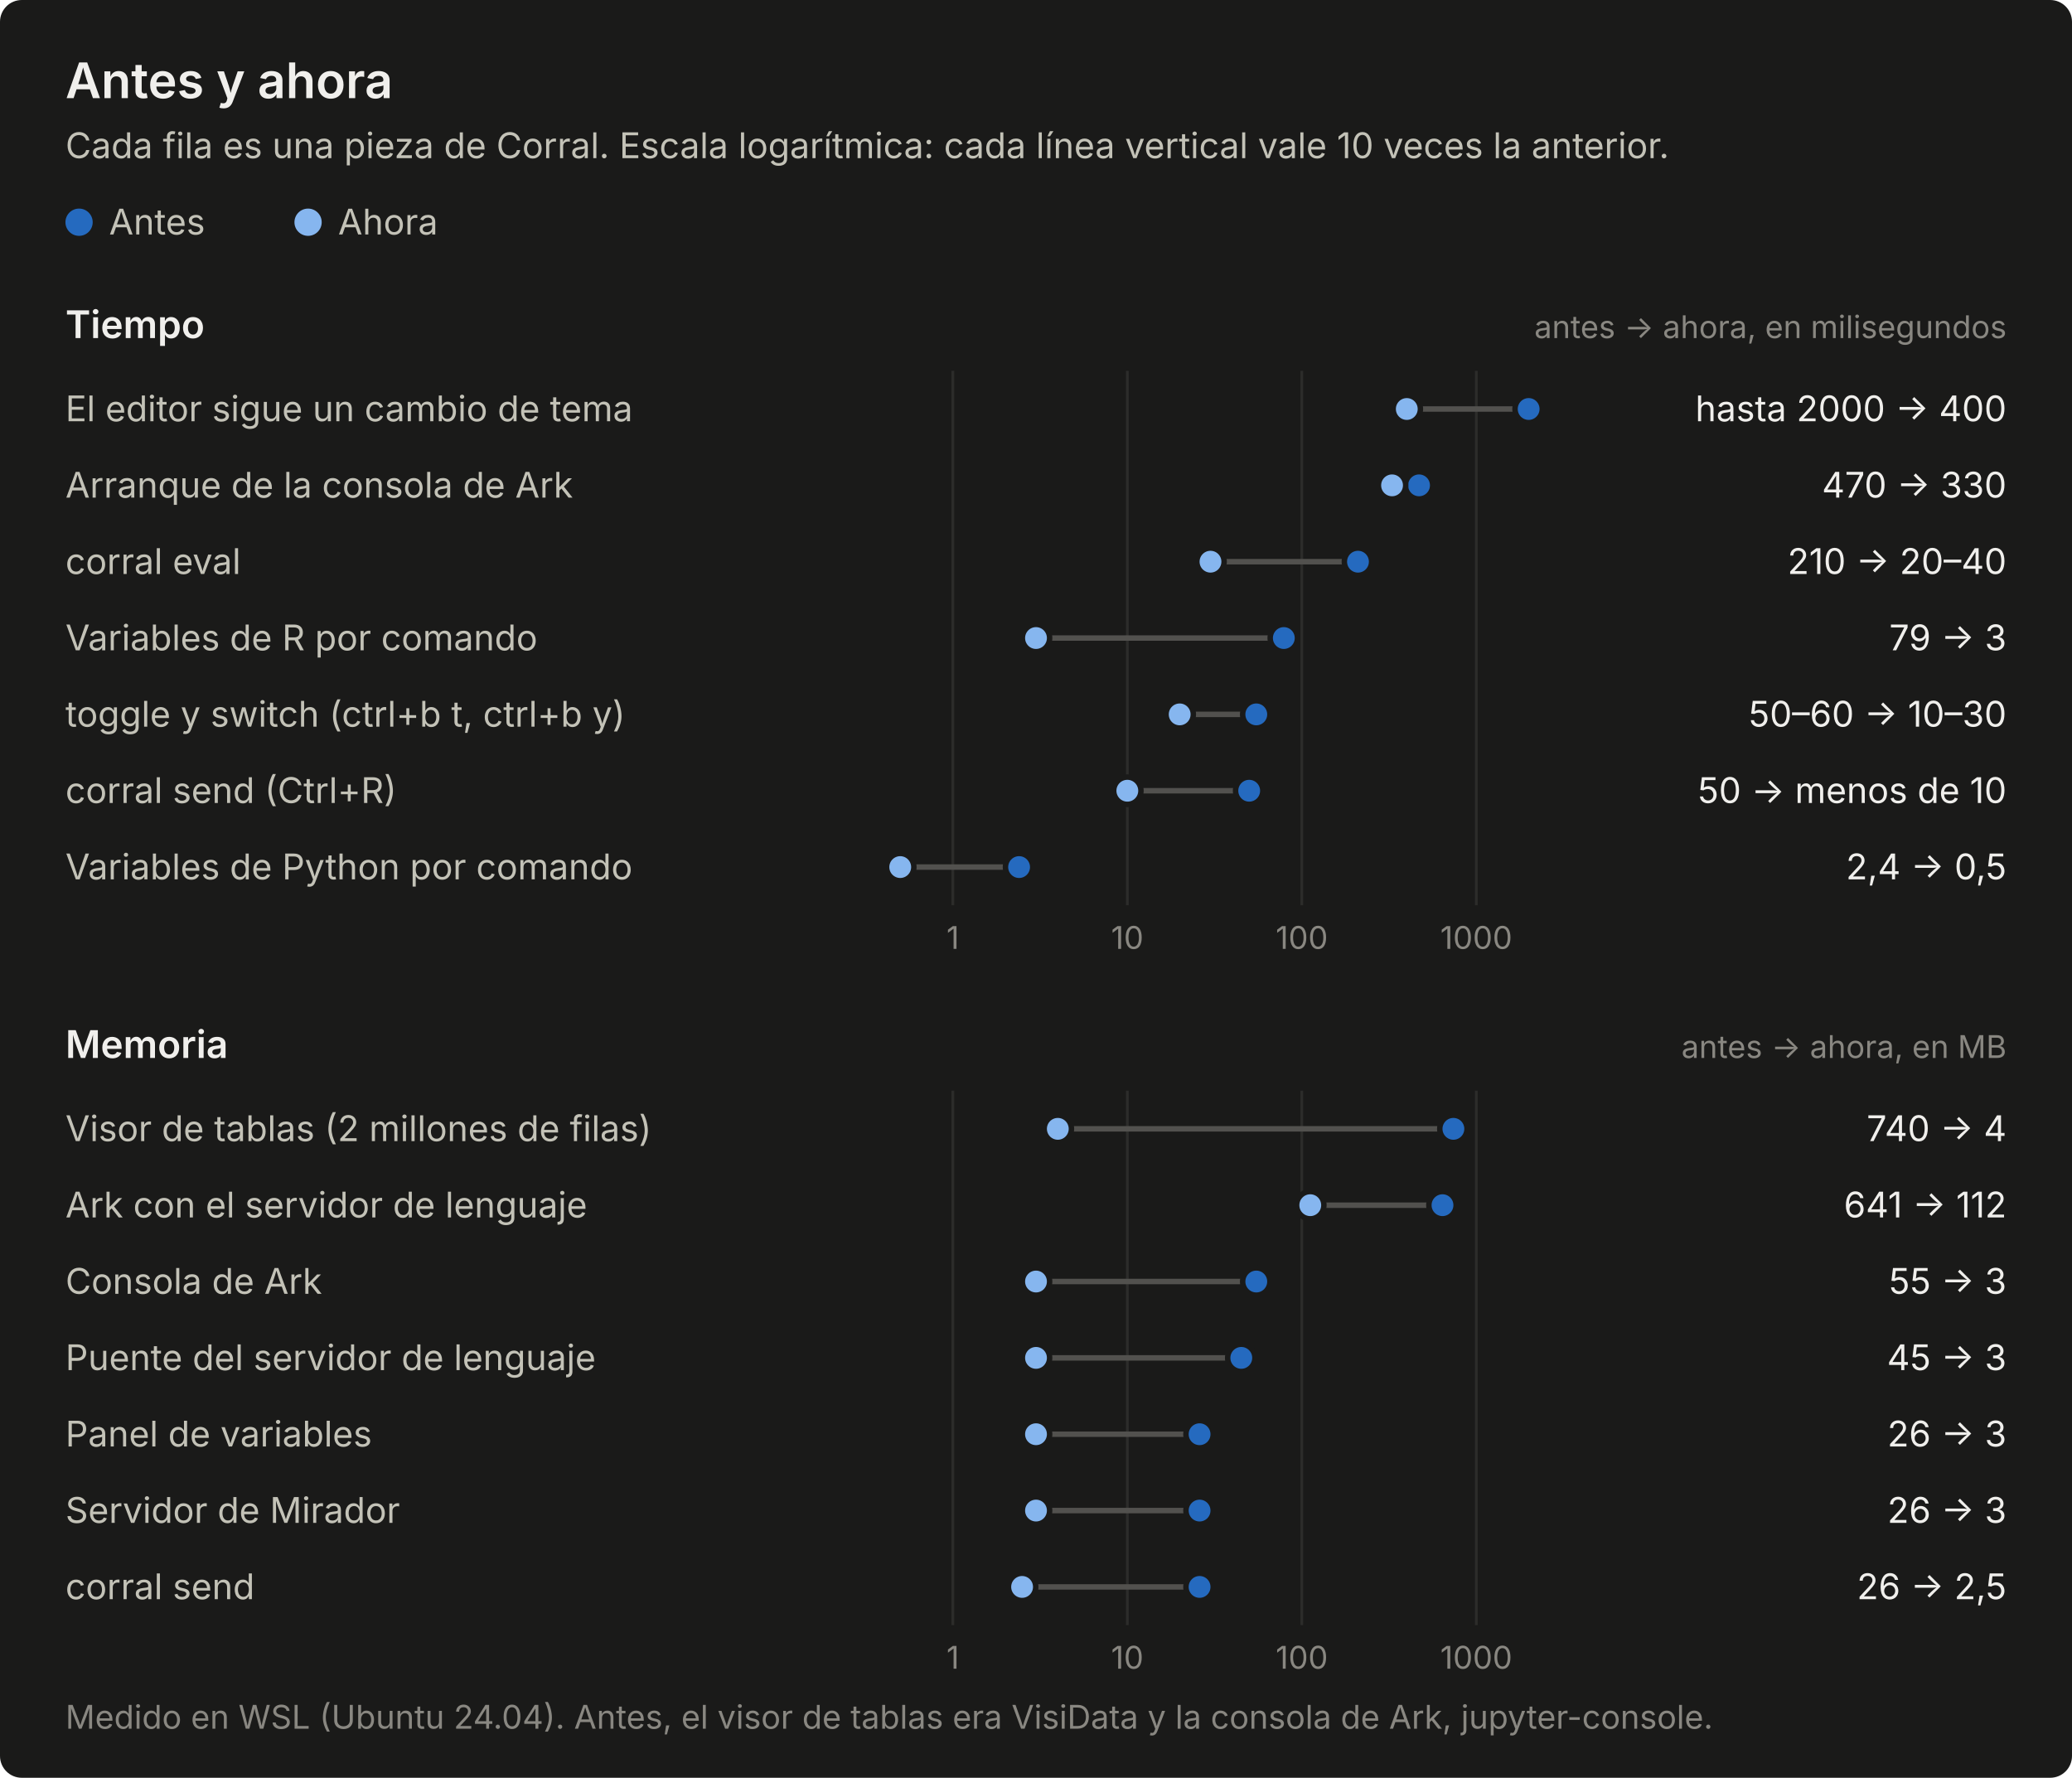
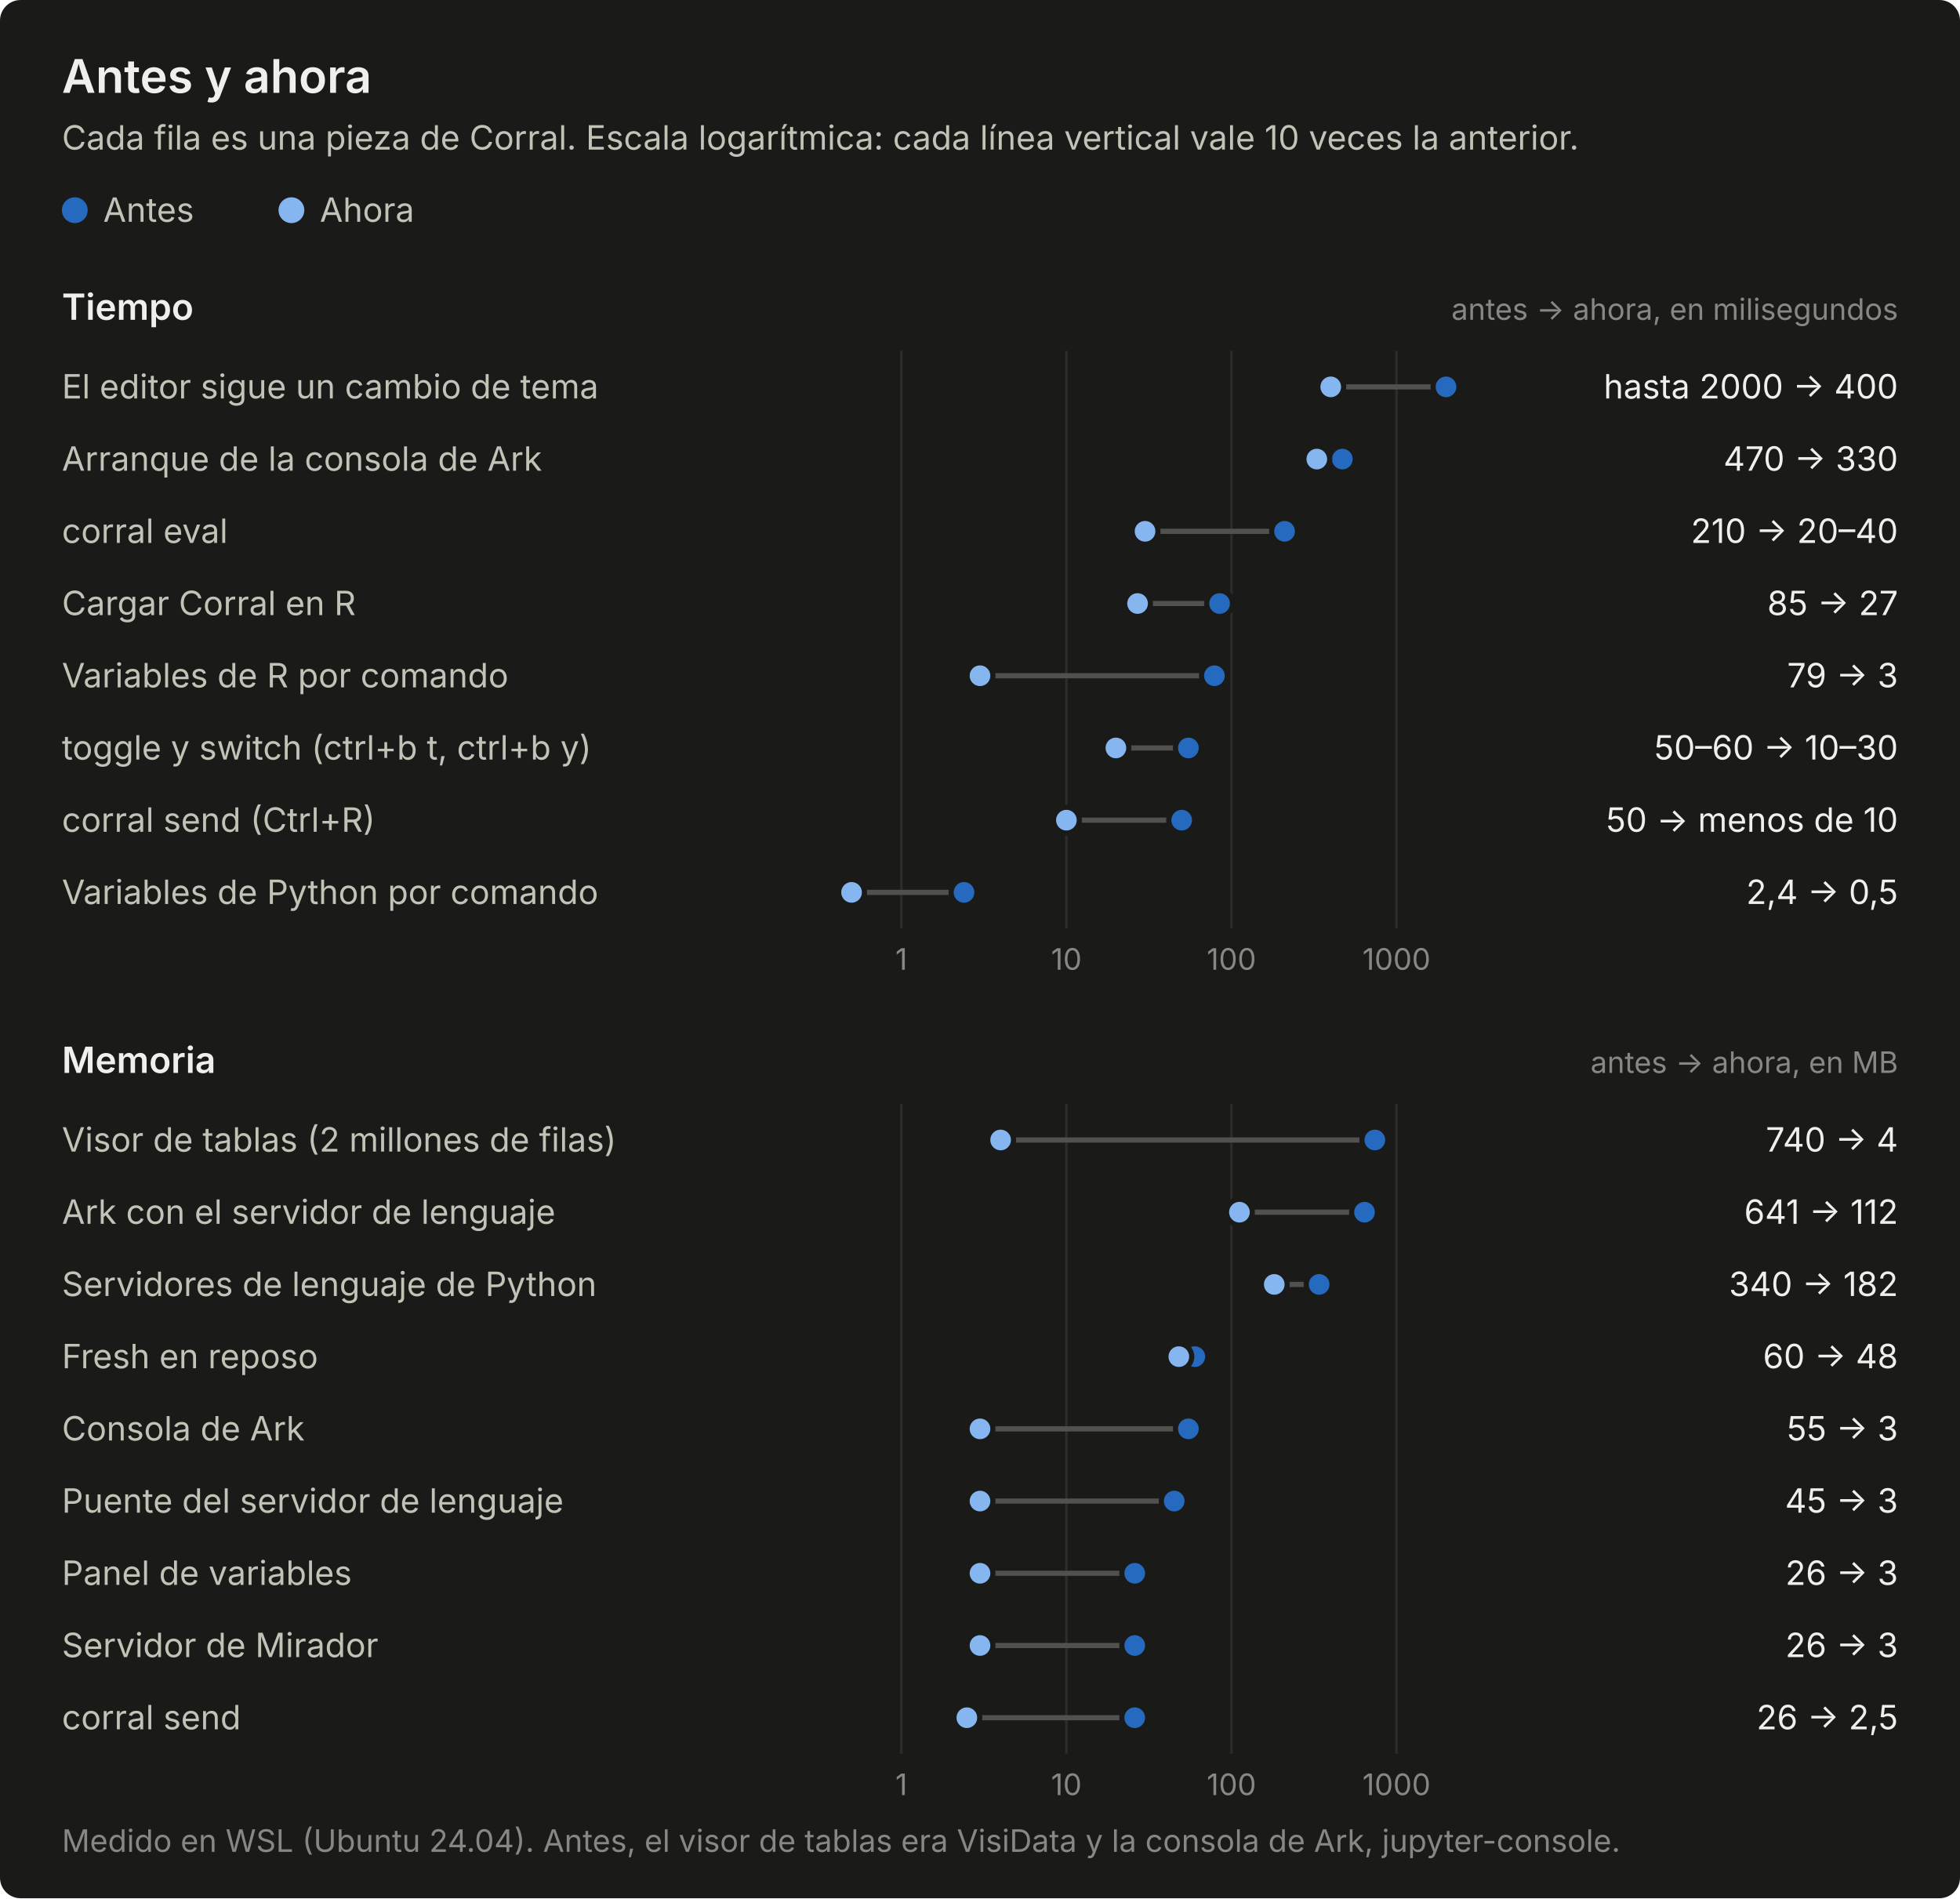
- <svg xmlns="http://www.w3.org/2000/svg" viewBox="0 0 760 652" width="760" height="652" role="img" font-family="system-ui, -apple-system, &quot;Segoe UI&quot;, sans-serif">
-   <rect width="760" height="652" rx="8" fill="#1a1a19" />
+ <svg xmlns="http://www.w3.org/2000/svg" viewBox="0 0 760 736" width="760" height="736" role="img" font-family="system-ui, -apple-system, &quot;Segoe UI&quot;, sans-serif">
+   <rect width="760" height="736" rx="8" fill="#1a1a19" />
  <text x="24.0" y="36.0" font-size="18" font-weight="600" fill="#f0efec" text-anchor="start">Antes y ahora</text>
  <text x="24.0" y="58.0" font-size="13" font-weight="400" fill="#c3c2b7" text-anchor="start">Cada fila es una pieza de Corral. Escala logarítmica: cada línea vertical vale 10 veces la anterior.</text>
  <circle cx="29" cy="81.5" r="5" fill="#256abf" />
  <text x="40.0" y="86.0" font-size="13" font-weight="400" fill="#c3c2b7" text-anchor="start">Antes</text>
  <circle cx="113" cy="81.5" r="5" fill="#86b6ef" />
  <text x="124.0" y="86.0" font-size="13" font-weight="400" fill="#c3c2b7" text-anchor="start">Ahora</text>
  <text x="24.0" y="124.0" font-size="14" font-weight="600" fill="#f0efec" text-anchor="start">Tiempo</text>
  <text x="736.0" y="124.0" font-size="11.5" font-weight="400" fill="#898781" text-anchor="end">antes → ahora, en milisegundos</text>
-   <line x1="349.5" y1="136" x2="349.5" y2="332" stroke="#2c2c2a" stroke-width="1" />
-   <text x="349.5" y="348.0" font-size="11.5" font-weight="400" fill="#898781" text-anchor="middle" style="font-variant-numeric: tabular-nums">1</text>
-   <line x1="413.5" y1="136" x2="413.5" y2="332" stroke="#2c2c2a" stroke-width="1" />
-   <text x="413.5" y="348.0" font-size="11.5" font-weight="400" fill="#898781" text-anchor="middle" style="font-variant-numeric: tabular-nums">10</text>
-   <line x1="477.5" y1="136" x2="477.5" y2="332" stroke="#2c2c2a" stroke-width="1" />
-   <text x="477.5" y="348.0" font-size="11.5" font-weight="400" fill="#898781" text-anchor="middle" style="font-variant-numeric: tabular-nums">100</text>
-   <line x1="541.5" y1="136" x2="541.5" y2="332" stroke="#2c2c2a" stroke-width="1" />
-   <text x="541.5" y="348.0" font-size="11.5" font-weight="400" fill="#898781" text-anchor="middle" style="font-variant-numeric: tabular-nums">1000</text>
+   <line x1="349.5" y1="136" x2="349.5" y2="360" stroke="#2c2c2a" stroke-width="1" />
+   <text x="349.5" y="376.0" font-size="11.5" font-weight="400" fill="#898781" text-anchor="middle" style="font-variant-numeric: tabular-nums">1</text>
+   <line x1="413.5" y1="136" x2="413.5" y2="360" stroke="#2c2c2a" stroke-width="1" />
+   <text x="413.5" y="376.0" font-size="11.5" font-weight="400" fill="#898781" text-anchor="middle" style="font-variant-numeric: tabular-nums">10</text>
+   <line x1="477.5" y1="136" x2="477.5" y2="360" stroke="#2c2c2a" stroke-width="1" />
+   <text x="477.5" y="376.0" font-size="11.5" font-weight="400" fill="#898781" text-anchor="middle" style="font-variant-numeric: tabular-nums">100</text>
+   <line x1="541.5" y1="136" x2="541.5" y2="360" stroke="#2c2c2a" stroke-width="1" />
+   <text x="541.5" y="376.0" font-size="11.5" font-weight="400" fill="#898781" text-anchor="middle" style="font-variant-numeric: tabular-nums">1000</text>
  <text x="24.0" y="154.5" font-size="13" font-weight="400" fill="#c3c2b7" text-anchor="start">El editor sigue un cambio de tema</text>
  <line x1="516.0" y1="150" x2="560.7" y2="150" stroke="#52514e" stroke-width="2" stroke-linecap="round" />
  <circle cx="560.7" cy="150" r="5" fill="#256abf" stroke="#1a1a19" stroke-width="2" />
  <circle cx="516.0" cy="150" r="5" fill="#86b6ef" stroke="#1a1a19" stroke-width="2" />
  <text x="736.0" y="154.5" font-size="13" font-weight="400" fill="#f0efec" text-anchor="end" style="font-variant-numeric: tabular-nums">hasta 2000 → 400</text>
  <text x="24.0" y="182.5" font-size="13" font-weight="400" fill="#c3c2b7" text-anchor="start">Arranque de la consola de Ark</text>
  <line x1="510.6" y1="178" x2="520.5" y2="178" stroke="#52514e" stroke-width="2" stroke-linecap="round" />
  <circle cx="520.5" cy="178" r="5" fill="#256abf" stroke="#1a1a19" stroke-width="2" />
  <circle cx="510.6" cy="178" r="5" fill="#86b6ef" stroke="#1a1a19" stroke-width="2" />
  <text x="736.0" y="182.5" font-size="13" font-weight="400" fill="#f0efec" text-anchor="end" style="font-variant-numeric: tabular-nums">470 → 330</text>
  <text x="24.0" y="210.5" font-size="13" font-weight="400" fill="#c3c2b7" text-anchor="start">corral eval</text>
  <line x1="444.0" y1="206" x2="498.1" y2="206" stroke="#52514e" stroke-width="2" stroke-linecap="round" />
  <circle cx="498.1" cy="206" r="5" fill="#256abf" stroke="#1a1a19" stroke-width="2" />
  <circle cx="444.0" cy="206" r="5" fill="#86b6ef" stroke="#1a1a19" stroke-width="2" />
  <text x="736.0" y="210.5" font-size="13" font-weight="400" fill="#f0efec" text-anchor="end" style="font-variant-numeric: tabular-nums">210 → 20–40</text>
-   <text x="24.0" y="238.5" font-size="13" font-weight="400" fill="#c3c2b7" text-anchor="start">Variables de R por comando</text>
-   <line x1="380.0" y1="234" x2="470.9" y2="234" stroke="#52514e" stroke-width="2" stroke-linecap="round" />
-   <circle cx="470.9" cy="234" r="5" fill="#256abf" stroke="#1a1a19" stroke-width="2" />
-   <circle cx="380.0" cy="234" r="5" fill="#86b6ef" stroke="#1a1a19" stroke-width="2" />
-   <text x="736.0" y="238.5" font-size="13" font-weight="400" fill="#f0efec" text-anchor="end" style="font-variant-numeric: tabular-nums">79 → 3</text>
-   <text x="24.0" y="266.5" font-size="13" font-weight="400" fill="#c3c2b7" text-anchor="start">toggle y switch (ctrl+b t, ctrl+b y)</text>
-   <line x1="432.7" y1="262" x2="460.8" y2="262" stroke="#52514e" stroke-width="2" stroke-linecap="round" />
-   <circle cx="460.8" cy="262" r="5" fill="#256abf" stroke="#1a1a19" stroke-width="2" />
-   <circle cx="432.7" cy="262" r="5" fill="#86b6ef" stroke="#1a1a19" stroke-width="2" />
-   <text x="736.0" y="266.5" font-size="13" font-weight="400" fill="#f0efec" text-anchor="end" style="font-variant-numeric: tabular-nums">50–60 → 10–30</text>
-   <text x="24.0" y="294.5" font-size="13" font-weight="400" fill="#c3c2b7" text-anchor="start">corral send (Ctrl+R)</text>
-   <line x1="413.5" y1="290" x2="458.2" y2="290" stroke="#52514e" stroke-width="2" stroke-linecap="round" />
-   <circle cx="458.2" cy="290" r="5" fill="#256abf" stroke="#1a1a19" stroke-width="2" />
-   <circle cx="413.5" cy="290" r="5" fill="#86b6ef" stroke="#1a1a19" stroke-width="2" />
-   <text x="736.0" y="294.5" font-size="13" font-weight="400" fill="#f0efec" text-anchor="end" style="font-variant-numeric: tabular-nums">50 → menos de 10</text>
-   <text x="24.0" y="322.5" font-size="13" font-weight="400" fill="#c3c2b7" text-anchor="start">Variables de Python por comando</text>
-   <line x1="330.2" y1="318" x2="373.8" y2="318" stroke="#52514e" stroke-width="2" stroke-linecap="round" />
-   <circle cx="373.8" cy="318" r="5" fill="#256abf" stroke="#1a1a19" stroke-width="2" />
-   <circle cx="330.2" cy="318" r="5" fill="#86b6ef" stroke="#1a1a19" stroke-width="2" />
-   <text x="736.0" y="322.5" font-size="13" font-weight="400" fill="#f0efec" text-anchor="end" style="font-variant-numeric: tabular-nums">2,4 → 0,5</text>
-   <text x="24.0" y="388.0" font-size="14" font-weight="600" fill="#f0efec" text-anchor="start">Memoria</text>
-   <text x="736.0" y="388.0" font-size="11.5" font-weight="400" fill="#898781" text-anchor="end">antes → ahora, en MB</text>
-   <line x1="349.5" y1="400" x2="349.5" y2="596" stroke="#2c2c2a" stroke-width="1" />
-   <text x="349.5" y="612.0" font-size="11.5" font-weight="400" fill="#898781" text-anchor="middle" style="font-variant-numeric: tabular-nums">1</text>
-   <line x1="413.5" y1="400" x2="413.5" y2="596" stroke="#2c2c2a" stroke-width="1" />
-   <text x="413.5" y="612.0" font-size="11.5" font-weight="400" fill="#898781" text-anchor="middle" style="font-variant-numeric: tabular-nums">10</text>
-   <line x1="477.5" y1="400" x2="477.5" y2="596" stroke="#2c2c2a" stroke-width="1" />
-   <text x="477.5" y="612.0" font-size="11.5" font-weight="400" fill="#898781" text-anchor="middle" style="font-variant-numeric: tabular-nums">100</text>
-   <line x1="541.5" y1="400" x2="541.5" y2="596" stroke="#2c2c2a" stroke-width="1" />
-   <text x="541.5" y="612.0" font-size="11.5" font-weight="400" fill="#898781" text-anchor="middle" style="font-variant-numeric: tabular-nums">1000</text>
-   <text x="24.0" y="418.5" font-size="13" font-weight="400" fill="#c3c2b7" text-anchor="start">Visor de tablas (2 millones de filas)</text>
-   <line x1="388.0" y1="414" x2="533.1" y2="414" stroke="#52514e" stroke-width="2" stroke-linecap="round" />
-   <circle cx="533.1" cy="414" r="5" fill="#256abf" stroke="#1a1a19" stroke-width="2" />
-   <circle cx="388.0" cy="414" r="5" fill="#86b6ef" stroke="#1a1a19" stroke-width="2" />
-   <text x="736.0" y="418.5" font-size="13" font-weight="400" fill="#f0efec" text-anchor="end" style="font-variant-numeric: tabular-nums">740 → 4</text>
-   <text x="24.0" y="446.5" font-size="13" font-weight="400" fill="#c3c2b7" text-anchor="start">Ark con el servidor de lenguaje</text>
-   <line x1="480.6" y1="442" x2="529.1" y2="442" stroke="#52514e" stroke-width="2" stroke-linecap="round" />
-   <circle cx="529.1" cy="442" r="5" fill="#256abf" stroke="#1a1a19" stroke-width="2" />
-   <circle cx="480.6" cy="442" r="5" fill="#86b6ef" stroke="#1a1a19" stroke-width="2" />
-   <text x="736.0" y="446.5" font-size="13" font-weight="400" fill="#f0efec" text-anchor="end" style="font-variant-numeric: tabular-nums">641 → 112</text>
-   <text x="24.0" y="474.5" font-size="13" font-weight="400" fill="#c3c2b7" text-anchor="start">Consola de Ark</text>
-   <line x1="380.0" y1="470" x2="460.8" y2="470" stroke="#52514e" stroke-width="2" stroke-linecap="round" />
-   <circle cx="460.8" cy="470" r="5" fill="#256abf" stroke="#1a1a19" stroke-width="2" />
-   <circle cx="380.0" cy="470" r="5" fill="#86b6ef" stroke="#1a1a19" stroke-width="2" />
-   <text x="736.0" y="474.5" font-size="13" font-weight="400" fill="#f0efec" text-anchor="end" style="font-variant-numeric: tabular-nums">55 → 3</text>
-   <text x="24.0" y="502.5" font-size="13" font-weight="400" fill="#c3c2b7" text-anchor="start">Puente del servidor de lenguaje</text>
-   <line x1="380.0" y1="498" x2="455.3" y2="498" stroke="#52514e" stroke-width="2" stroke-linecap="round" />
-   <circle cx="455.3" cy="498" r="5" fill="#256abf" stroke="#1a1a19" stroke-width="2" />
-   <circle cx="380.0" cy="498" r="5" fill="#86b6ef" stroke="#1a1a19" stroke-width="2" />
-   <text x="736.0" y="502.5" font-size="13" font-weight="400" fill="#f0efec" text-anchor="end" style="font-variant-numeric: tabular-nums">45 → 3</text>
-   <text x="24.0" y="530.5" font-size="13" font-weight="400" fill="#c3c2b7" text-anchor="start">Panel de variables</text>
-   <line x1="380.0" y1="526" x2="440.0" y2="526" stroke="#52514e" stroke-width="2" stroke-linecap="round" />
-   <circle cx="440.0" cy="526" r="5" fill="#256abf" stroke="#1a1a19" stroke-width="2" />
-   <circle cx="380.0" cy="526" r="5" fill="#86b6ef" stroke="#1a1a19" stroke-width="2" />
-   <text x="736.0" y="530.5" font-size="13" font-weight="400" fill="#f0efec" text-anchor="end" style="font-variant-numeric: tabular-nums">26 → 3</text>
-   <text x="24.0" y="558.5" font-size="13" font-weight="400" fill="#c3c2b7" text-anchor="start">Servidor de Mirador</text>
-   <line x1="380.0" y1="554" x2="440.0" y2="554" stroke="#52514e" stroke-width="2" stroke-linecap="round" />
-   <circle cx="440.0" cy="554" r="5" fill="#256abf" stroke="#1a1a19" stroke-width="2" />
+   <text x="24.0" y="238.5" font-size="13" font-weight="400" fill="#c3c2b7" text-anchor="start">Cargar Corral en R</text>
+   <line x1="441.1" y1="234" x2="472.9" y2="234" stroke="#52514e" stroke-width="2" stroke-linecap="round" />
+   <circle cx="472.9" cy="234" r="5" fill="#256abf" stroke="#1a1a19" stroke-width="2" />
+   <circle cx="441.1" cy="234" r="5" fill="#86b6ef" stroke="#1a1a19" stroke-width="2" />
+   <text x="736.0" y="238.5" font-size="13" font-weight="400" fill="#f0efec" text-anchor="end" style="font-variant-numeric: tabular-nums">85 → 27</text>
+   <text x="24.0" y="266.5" font-size="13" font-weight="400" fill="#c3c2b7" text-anchor="start">Variables de R por comando</text>
+   <line x1="380.0" y1="262" x2="470.9" y2="262" stroke="#52514e" stroke-width="2" stroke-linecap="round" />
+   <circle cx="470.9" cy="262" r="5" fill="#256abf" stroke="#1a1a19" stroke-width="2" />
+   <circle cx="380.0" cy="262" r="5" fill="#86b6ef" stroke="#1a1a19" stroke-width="2" />
+   <text x="736.0" y="266.5" font-size="13" font-weight="400" fill="#f0efec" text-anchor="end" style="font-variant-numeric: tabular-nums">79 → 3</text>
+   <text x="24.0" y="294.5" font-size="13" font-weight="400" fill="#c3c2b7" text-anchor="start">toggle y switch (ctrl+b t, ctrl+b y)</text>
+   <line x1="432.7" y1="290" x2="460.8" y2="290" stroke="#52514e" stroke-width="2" stroke-linecap="round" />
+   <circle cx="460.8" cy="290" r="5" fill="#256abf" stroke="#1a1a19" stroke-width="2" />
+   <circle cx="432.7" cy="290" r="5" fill="#86b6ef" stroke="#1a1a19" stroke-width="2" />
+   <text x="736.0" y="294.5" font-size="13" font-weight="400" fill="#f0efec" text-anchor="end" style="font-variant-numeric: tabular-nums">50–60 → 10–30</text>
+   <text x="24.0" y="322.5" font-size="13" font-weight="400" fill="#c3c2b7" text-anchor="start">corral send (Ctrl+R)</text>
+   <line x1="413.5" y1="318" x2="458.2" y2="318" stroke="#52514e" stroke-width="2" stroke-linecap="round" />
+   <circle cx="458.2" cy="318" r="5" fill="#256abf" stroke="#1a1a19" stroke-width="2" />
+   <circle cx="413.5" cy="318" r="5" fill="#86b6ef" stroke="#1a1a19" stroke-width="2" />
+   <text x="736.0" y="322.5" font-size="13" font-weight="400" fill="#f0efec" text-anchor="end" style="font-variant-numeric: tabular-nums">50 → menos de 10</text>
+   <text x="24.0" y="350.5" font-size="13" font-weight="400" fill="#c3c2b7" text-anchor="start">Variables de Python por comando</text>
+   <line x1="330.2" y1="346" x2="373.8" y2="346" stroke="#52514e" stroke-width="2" stroke-linecap="round" />
+   <circle cx="373.8" cy="346" r="5" fill="#256abf" stroke="#1a1a19" stroke-width="2" />
+   <circle cx="330.2" cy="346" r="5" fill="#86b6ef" stroke="#1a1a19" stroke-width="2" />
+   <text x="736.0" y="350.5" font-size="13" font-weight="400" fill="#f0efec" text-anchor="end" style="font-variant-numeric: tabular-nums">2,4 → 0,5</text>
+   <text x="24.0" y="416.0" font-size="14" font-weight="600" fill="#f0efec" text-anchor="start">Memoria</text>
+   <text x="736.0" y="416.0" font-size="11.5" font-weight="400" fill="#898781" text-anchor="end">antes → ahora, en MB</text>
+   <line x1="349.5" y1="428" x2="349.5" y2="680" stroke="#2c2c2a" stroke-width="1" />
+   <text x="349.5" y="696.0" font-size="11.5" font-weight="400" fill="#898781" text-anchor="middle" style="font-variant-numeric: tabular-nums">1</text>
+   <line x1="413.5" y1="428" x2="413.5" y2="680" stroke="#2c2c2a" stroke-width="1" />
+   <text x="413.5" y="696.0" font-size="11.5" font-weight="400" fill="#898781" text-anchor="middle" style="font-variant-numeric: tabular-nums">10</text>
+   <line x1="477.5" y1="428" x2="477.5" y2="680" stroke="#2c2c2a" stroke-width="1" />
+   <text x="477.5" y="696.0" font-size="11.5" font-weight="400" fill="#898781" text-anchor="middle" style="font-variant-numeric: tabular-nums">100</text>
+   <line x1="541.5" y1="428" x2="541.5" y2="680" stroke="#2c2c2a" stroke-width="1" />
+   <text x="541.5" y="696.0" font-size="11.5" font-weight="400" fill="#898781" text-anchor="middle" style="font-variant-numeric: tabular-nums">1000</text>
+   <text x="24.0" y="446.5" font-size="13" font-weight="400" fill="#c3c2b7" text-anchor="start">Visor de tablas (2 millones de filas)</text>
+   <line x1="388.0" y1="442" x2="533.1" y2="442" stroke="#52514e" stroke-width="2" stroke-linecap="round" />
+   <circle cx="533.1" cy="442" r="5" fill="#256abf" stroke="#1a1a19" stroke-width="2" />
+   <circle cx="388.0" cy="442" r="5" fill="#86b6ef" stroke="#1a1a19" stroke-width="2" />
+   <text x="736.0" y="446.5" font-size="13" font-weight="400" fill="#f0efec" text-anchor="end" style="font-variant-numeric: tabular-nums">740 → 4</text>
+   <text x="24.0" y="474.5" font-size="13" font-weight="400" fill="#c3c2b7" text-anchor="start">Ark con el servidor de lenguaje</text>
+   <line x1="480.6" y1="470" x2="529.1" y2="470" stroke="#52514e" stroke-width="2" stroke-linecap="round" />
+   <circle cx="529.1" cy="470" r="5" fill="#256abf" stroke="#1a1a19" stroke-width="2" />
+   <circle cx="480.6" cy="470" r="5" fill="#86b6ef" stroke="#1a1a19" stroke-width="2" />
+   <text x="736.0" y="474.5" font-size="13" font-weight="400" fill="#f0efec" text-anchor="end" style="font-variant-numeric: tabular-nums">641 → 112</text>
+   <text x="24.0" y="502.5" font-size="13" font-weight="400" fill="#c3c2b7" text-anchor="start">Servidores de lenguaje de Python</text>
+   <line x1="494.1" y1="498" x2="511.5" y2="498" stroke="#52514e" stroke-width="2" stroke-linecap="round" />
+   <circle cx="511.5" cy="498" r="5" fill="#256abf" stroke="#1a1a19" stroke-width="2" />
+   <circle cx="494.1" cy="498" r="5" fill="#86b6ef" stroke="#1a1a19" stroke-width="2" />
+   <text x="736.0" y="502.5" font-size="13" font-weight="400" fill="#f0efec" text-anchor="end" style="font-variant-numeric: tabular-nums">340 → 182</text>
+   <text x="24.0" y="530.5" font-size="13" font-weight="400" fill="#c3c2b7" text-anchor="start">Fresh en reposo</text>
+   <line x1="457.1" y1="526" x2="463.3" y2="526" stroke="#52514e" stroke-width="2" stroke-linecap="round" />
+   <circle cx="463.3" cy="526" r="5" fill="#256abf" stroke="#1a1a19" stroke-width="2" />
+   <circle cx="457.1" cy="526" r="5" fill="#86b6ef" stroke="#1a1a19" stroke-width="2" />
+   <text x="736.0" y="530.5" font-size="13" font-weight="400" fill="#f0efec" text-anchor="end" style="font-variant-numeric: tabular-nums">60 → 48</text>
+   <text x="24.0" y="558.5" font-size="13" font-weight="400" fill="#c3c2b7" text-anchor="start">Consola de Ark</text>
+   <line x1="380.0" y1="554" x2="460.8" y2="554" stroke="#52514e" stroke-width="2" stroke-linecap="round" />
+   <circle cx="460.8" cy="554" r="5" fill="#256abf" stroke="#1a1a19" stroke-width="2" />
  <circle cx="380.0" cy="554" r="5" fill="#86b6ef" stroke="#1a1a19" stroke-width="2" />
-   <text x="736.0" y="558.5" font-size="13" font-weight="400" fill="#f0efec" text-anchor="end" style="font-variant-numeric: tabular-nums">26 → 3</text>
-   <text x="24.0" y="586.5" font-size="13" font-weight="400" fill="#c3c2b7" text-anchor="start">corral send</text>
-   <line x1="374.9" y1="582" x2="440.0" y2="582" stroke="#52514e" stroke-width="2" stroke-linecap="round" />
-   <circle cx="440.0" cy="582" r="5" fill="#256abf" stroke="#1a1a19" stroke-width="2" />
-   <circle cx="374.9" cy="582" r="5" fill="#86b6ef" stroke="#1a1a19" stroke-width="2" />
-   <text x="736.0" y="586.5" font-size="13" font-weight="400" fill="#f0efec" text-anchor="end" style="font-variant-numeric: tabular-nums">26 → 2,5</text>
-   <text x="24.0" y="634.0" font-size="12" font-weight="400" fill="#898781" text-anchor="start">Medido en WSL (Ubuntu 24.04). Antes, el visor de tablas era VisiData y la consola de Ark, jupyter-console.</text>
+   <text x="736.0" y="558.5" font-size="13" font-weight="400" fill="#f0efec" text-anchor="end" style="font-variant-numeric: tabular-nums">55 → 3</text>
+   <text x="24.0" y="586.5" font-size="13" font-weight="400" fill="#c3c2b7" text-anchor="start">Puente del servidor de lenguaje</text>
+   <line x1="380.0" y1="582" x2="455.3" y2="582" stroke="#52514e" stroke-width="2" stroke-linecap="round" />
+   <circle cx="455.3" cy="582" r="5" fill="#256abf" stroke="#1a1a19" stroke-width="2" />
+   <circle cx="380.0" cy="582" r="5" fill="#86b6ef" stroke="#1a1a19" stroke-width="2" />
+   <text x="736.0" y="586.5" font-size="13" font-weight="400" fill="#f0efec" text-anchor="end" style="font-variant-numeric: tabular-nums">45 → 3</text>
+   <text x="24.0" y="614.5" font-size="13" font-weight="400" fill="#c3c2b7" text-anchor="start">Panel de variables</text>
+   <line x1="380.0" y1="610" x2="440.0" y2="610" stroke="#52514e" stroke-width="2" stroke-linecap="round" />
+   <circle cx="440.0" cy="610" r="5" fill="#256abf" stroke="#1a1a19" stroke-width="2" />
+   <circle cx="380.0" cy="610" r="5" fill="#86b6ef" stroke="#1a1a19" stroke-width="2" />
+   <text x="736.0" y="614.5" font-size="13" font-weight="400" fill="#f0efec" text-anchor="end" style="font-variant-numeric: tabular-nums">26 → 3</text>
+   <text x="24.0" y="642.5" font-size="13" font-weight="400" fill="#c3c2b7" text-anchor="start">Servidor de Mirador</text>
+   <line x1="380.0" y1="638" x2="440.0" y2="638" stroke="#52514e" stroke-width="2" stroke-linecap="round" />
+   <circle cx="440.0" cy="638" r="5" fill="#256abf" stroke="#1a1a19" stroke-width="2" />
+   <circle cx="380.0" cy="638" r="5" fill="#86b6ef" stroke="#1a1a19" stroke-width="2" />
+   <text x="736.0" y="642.5" font-size="13" font-weight="400" fill="#f0efec" text-anchor="end" style="font-variant-numeric: tabular-nums">26 → 3</text>
+   <text x="24.0" y="670.5" font-size="13" font-weight="400" fill="#c3c2b7" text-anchor="start">corral send</text>
+   <line x1="374.9" y1="666" x2="440.0" y2="666" stroke="#52514e" stroke-width="2" stroke-linecap="round" />
+   <circle cx="440.0" cy="666" r="5" fill="#256abf" stroke="#1a1a19" stroke-width="2" />
+   <circle cx="374.9" cy="666" r="5" fill="#86b6ef" stroke="#1a1a19" stroke-width="2" />
+   <text x="736.0" y="670.5" font-size="13" font-weight="400" fill="#f0efec" text-anchor="end" style="font-variant-numeric: tabular-nums">26 → 2,5</text>
+   <text x="24.0" y="718.0" font-size="12" font-weight="400" fill="#898781" text-anchor="start">Medido en WSL (Ubuntu 24.04). Antes, el visor de tablas era VisiData y la consola de Ark, jupyter-console.</text>
</svg>
